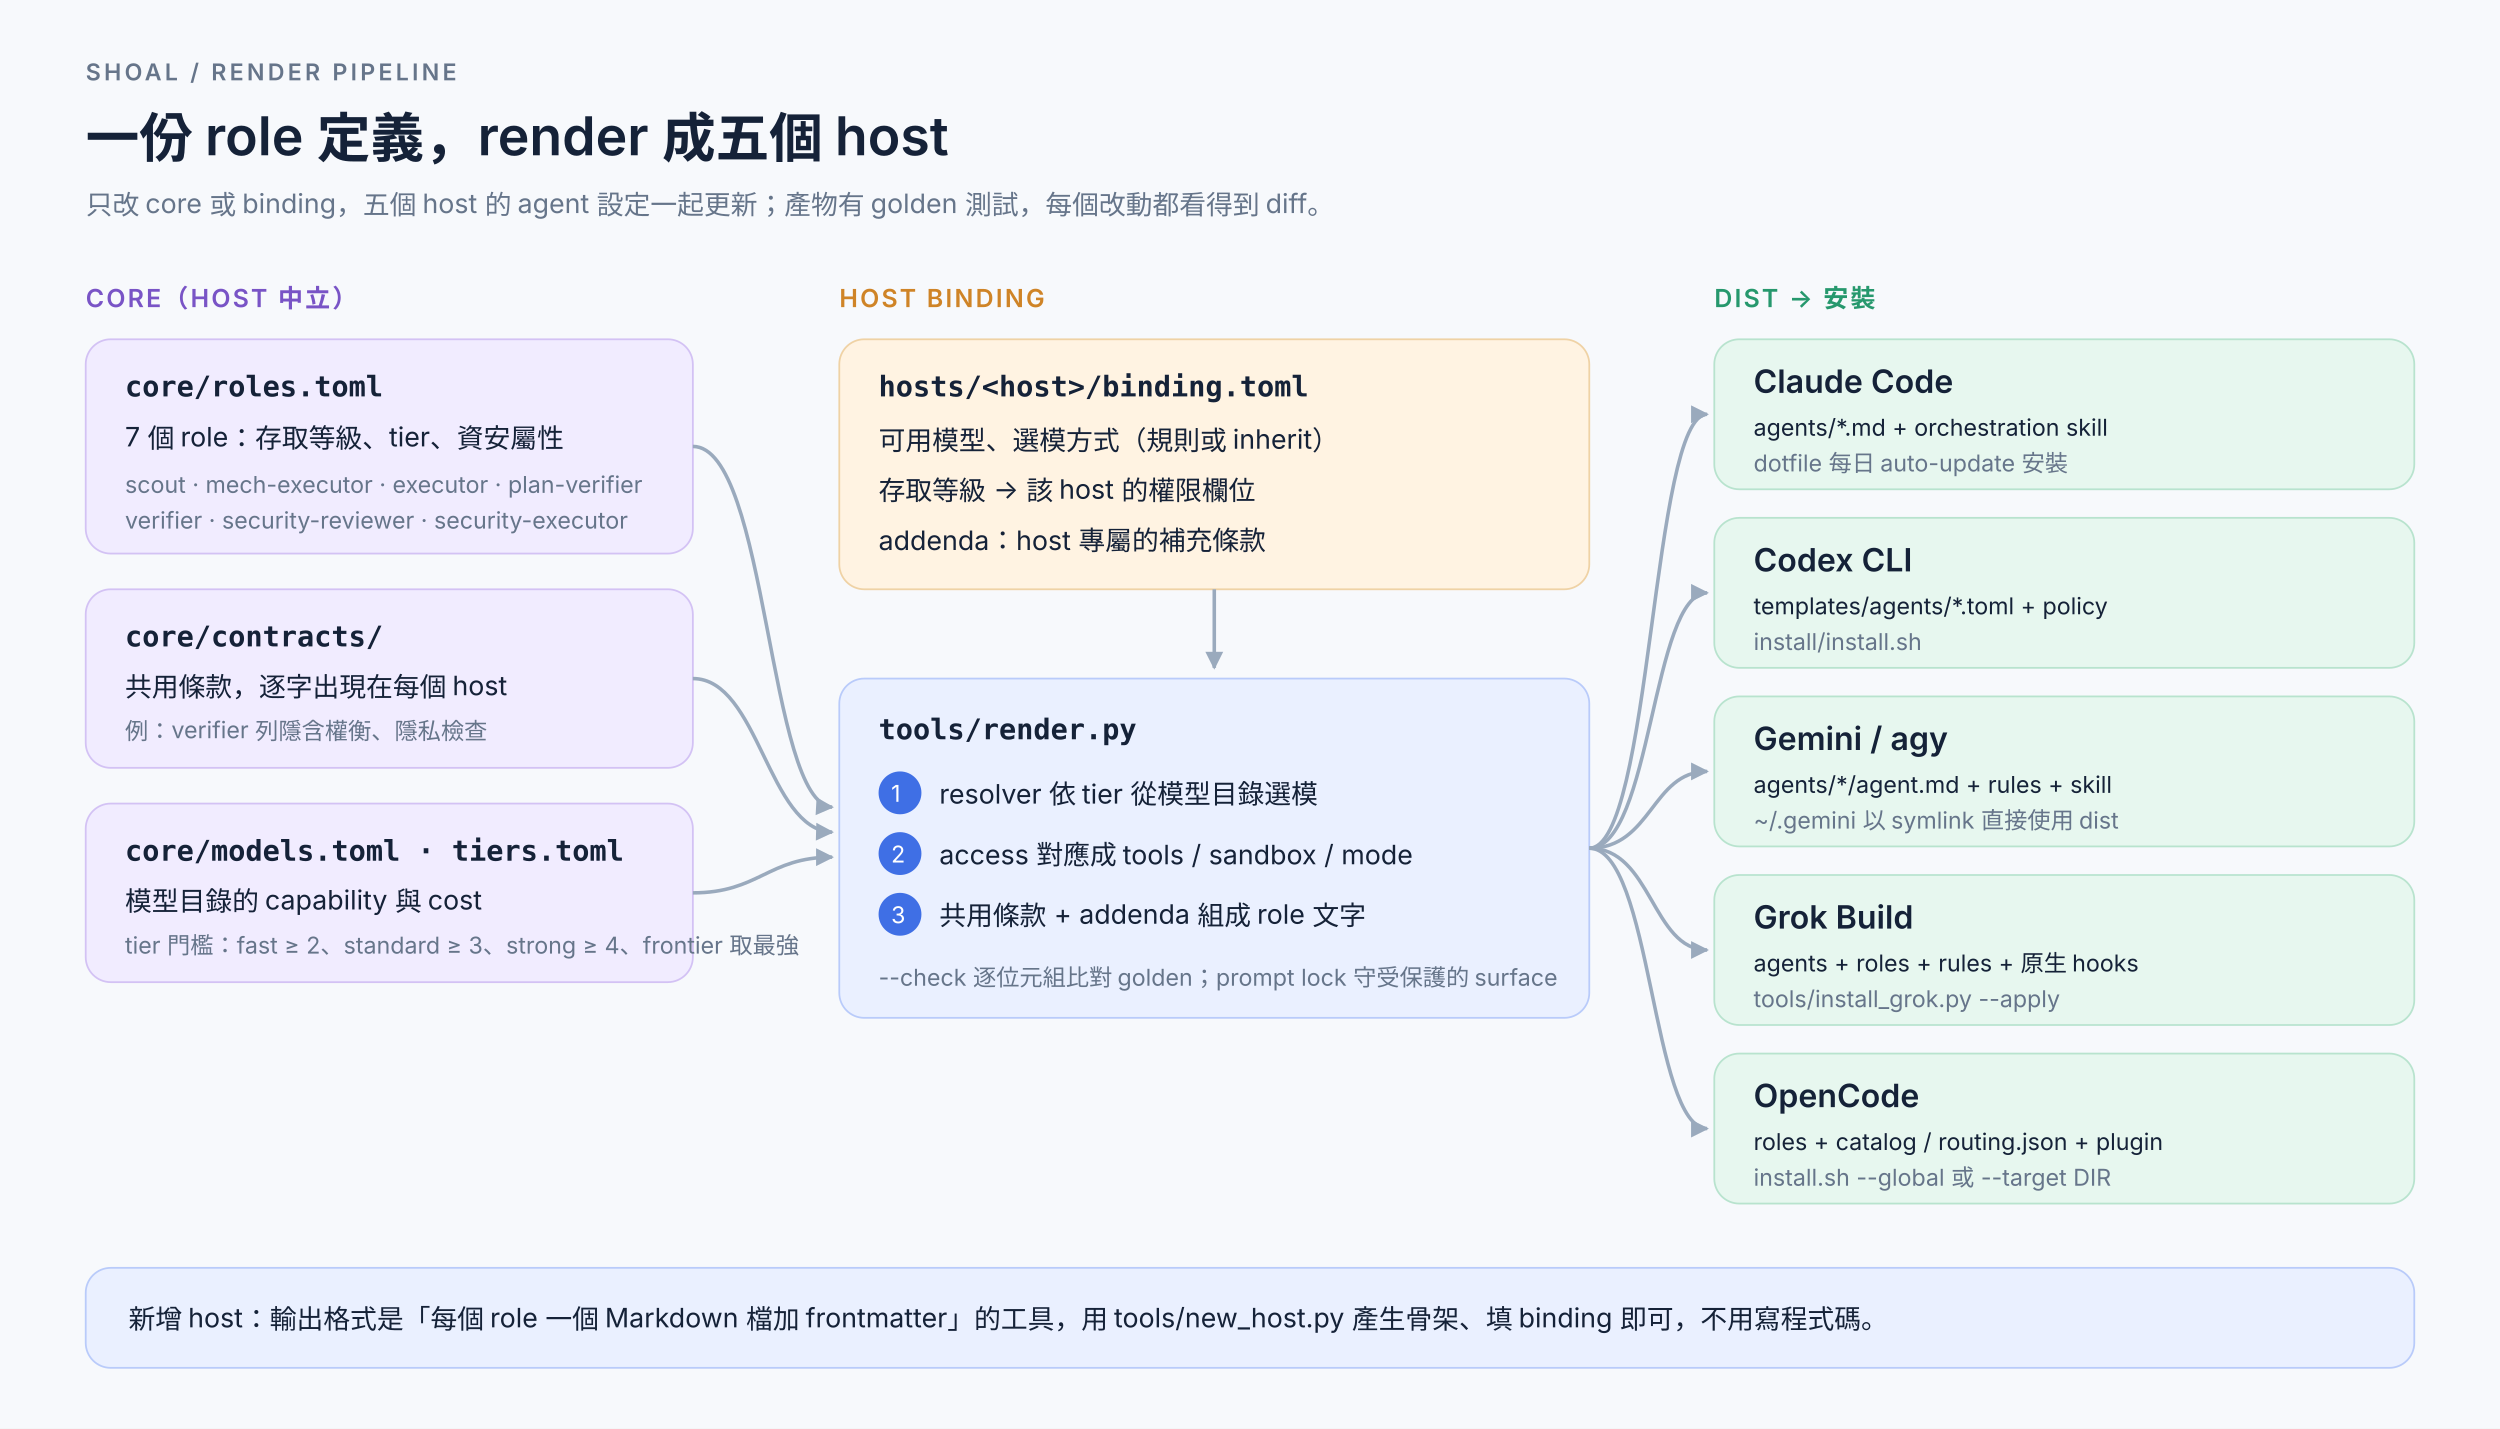
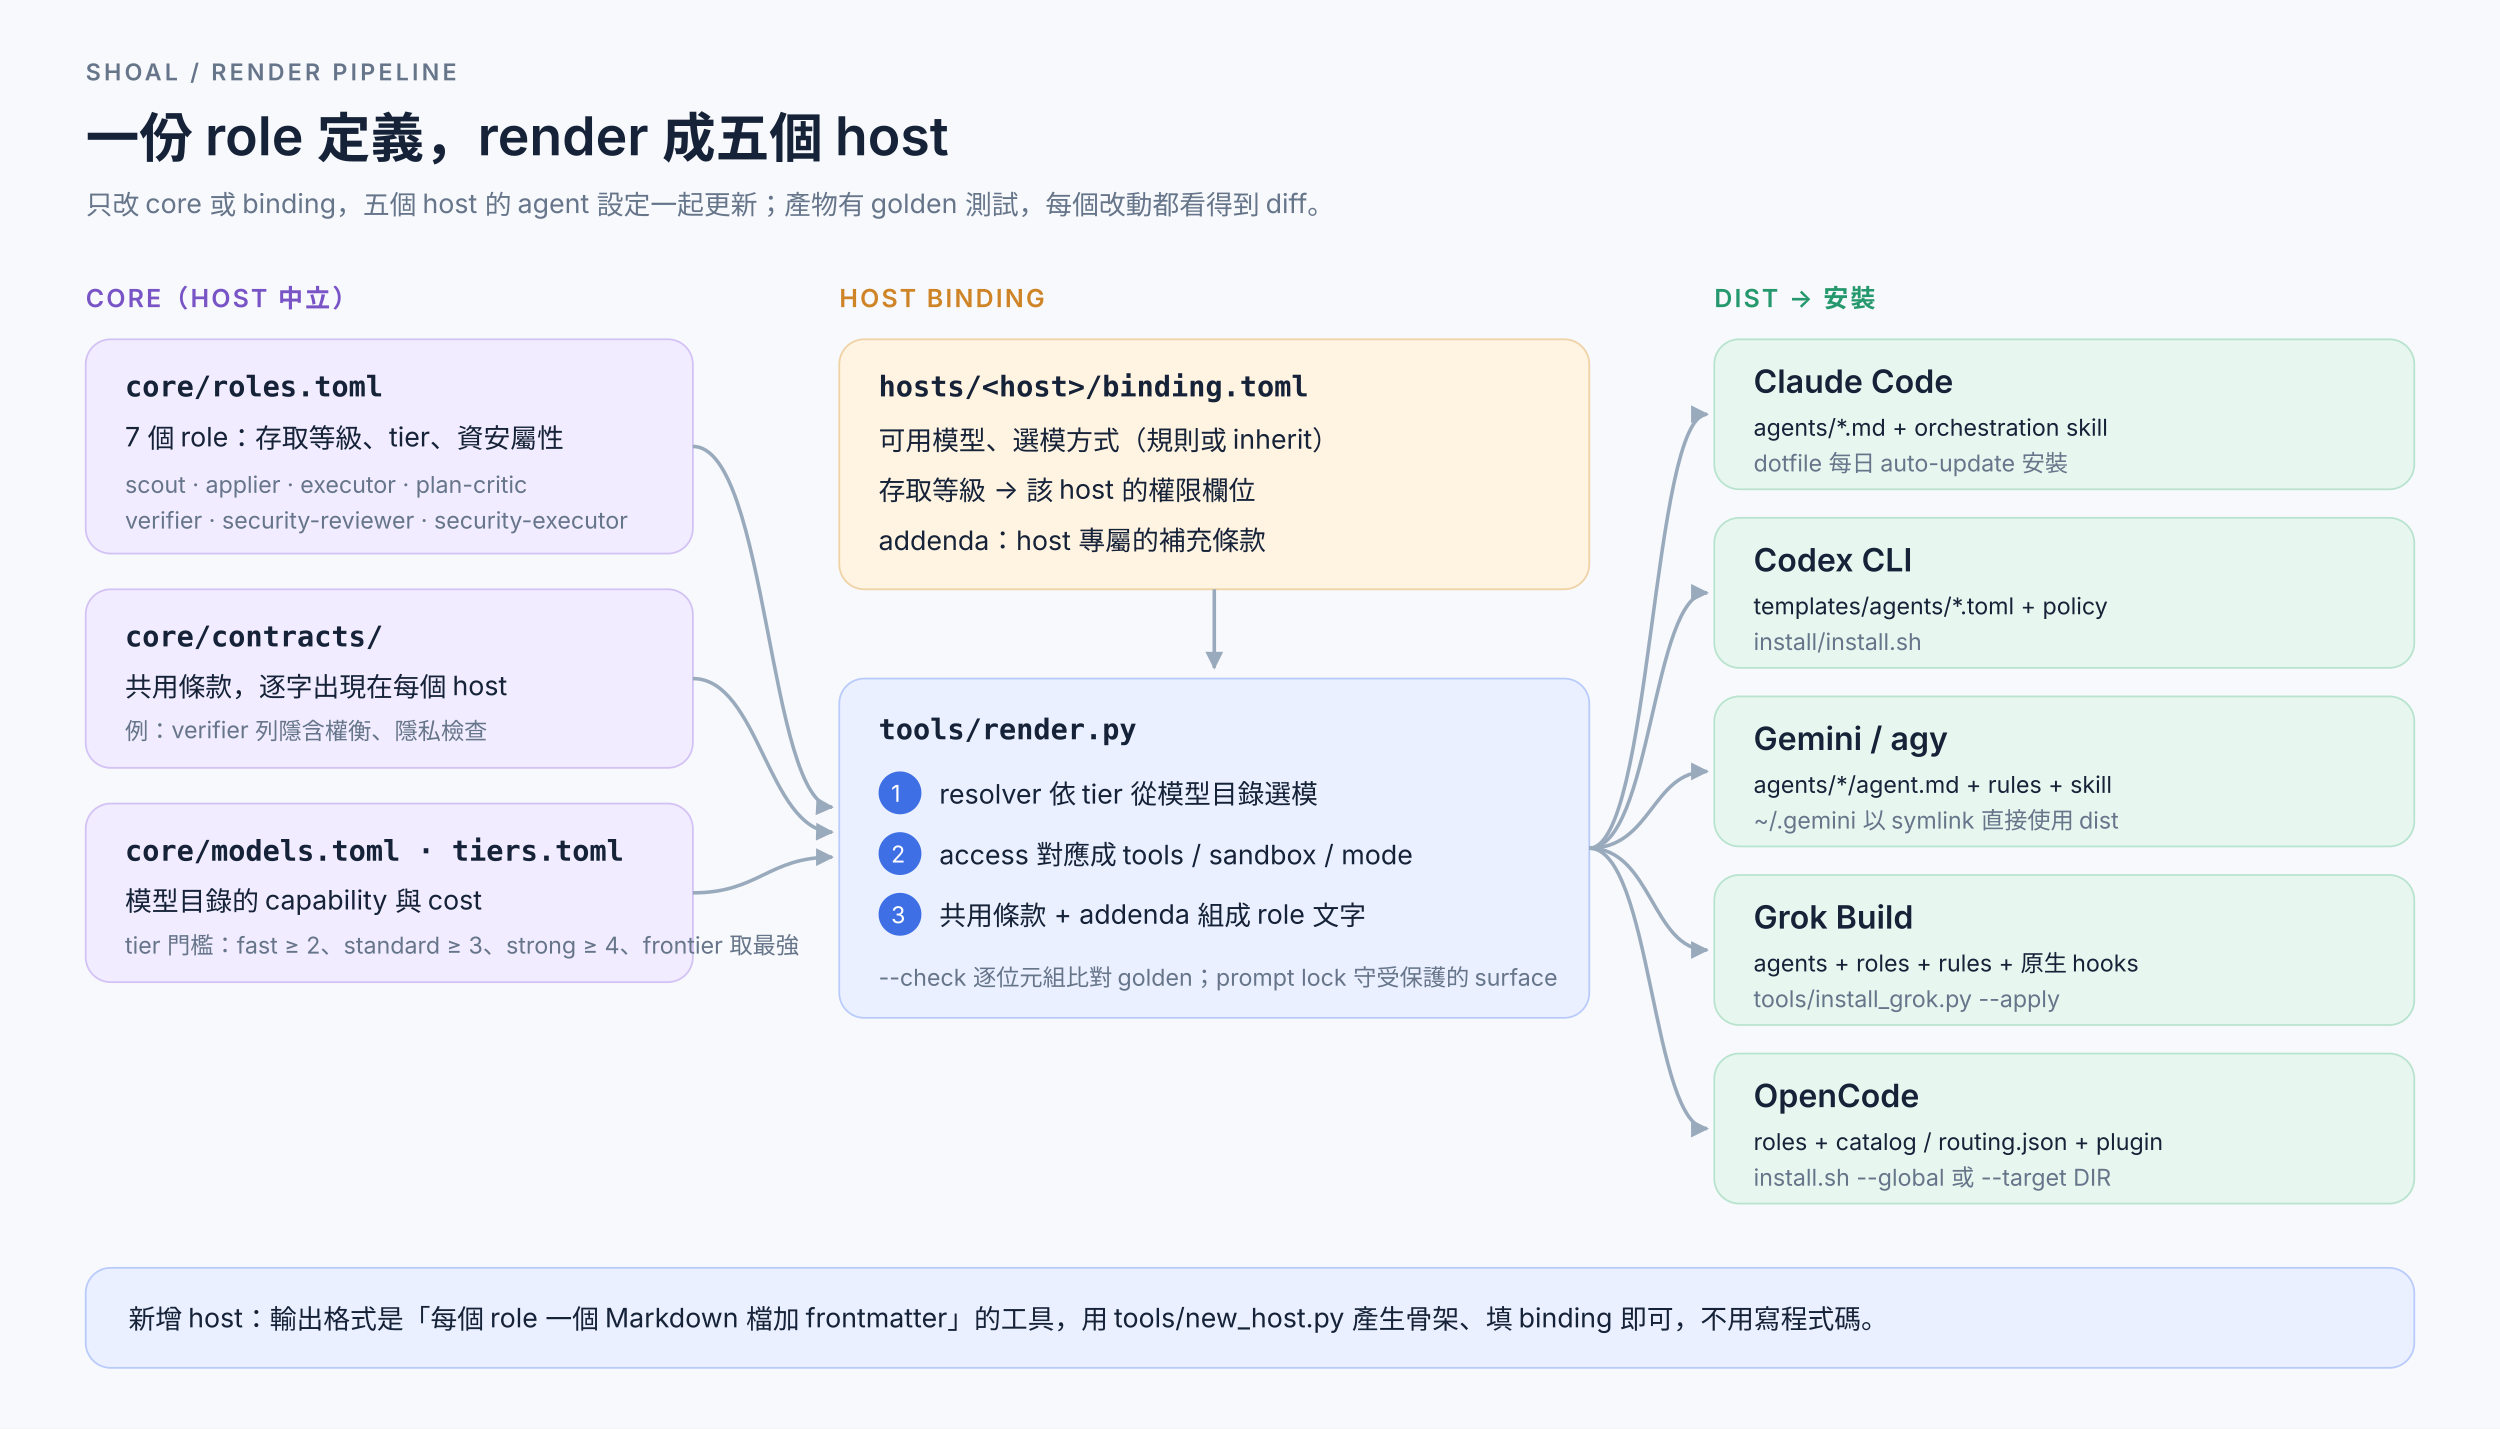
<svg xmlns="http://www.w3.org/2000/svg" viewBox="0 0 1400 800" role="img" aria-labelledby="title desc">
  <defs>
    <marker id="arrow" markerUnits="userSpaceOnUse" markerWidth="10" markerHeight="10" refX="9" refY="5" orient="auto">
      <path d="M0,0 L10,5 L0,10 Z" class="arrow" />
    </marker>
    <style>
      .bg { fill: #f7f9fc; } .fg { fill: #152238; } .muted { fill: #66758a; }
      .route { stroke: #9aaabd; fill: none; stroke-width: 2; }
      .blue { fill: #3f6fe5; } .purple { fill: #7954c6; } .amber { fill: #cf8427; } .green { fill: #26986d; }
      .soft-blue { fill: #eaf0ff; stroke: #b9cbfa; } .soft-purple { fill: #f1ecff; stroke: #d3c2f4; }
      .soft-amber { fill: #fff3e2; stroke: #efd2a5; } .soft-green { fill: #e7f7ef; stroke: #b8e3ce; }
      .kicker { font: 600 13px -apple-system, BlinkMacSystemFont, "Segoe UI", sans-serif; letter-spacing: 1.8px; }
      .title { font: 600 30px -apple-system, BlinkMacSystemFont, "Segoe UI", sans-serif; }
      .section { font: 600 14px -apple-system, BlinkMacSystemFont, "Segoe UI", sans-serif; letter-spacing: 1.2px; }
      .label { font: 600 18px -apple-system, BlinkMacSystemFont, "Segoe UI", sans-serif; }
      .mono { font: 600 16px ui-monospace, SFMono-Regular, Menlo, monospace; }
      .small { font: 400 15px -apple-system, BlinkMacSystemFont, "Segoe UI", sans-serif; }
      .tiny { font: 400 13px -apple-system, BlinkMacSystemFont, "Segoe UI", sans-serif; }
      .arrow { fill: #9aaabd; }
      @media (prefers-color-scheme: dark) {
        .bg { fill: #101827; } .fg { fill: #f3f6fb; } .muted { fill: #a6b3c5; }
        .route { stroke: #708198; }
        .soft-blue { fill: #1b2d59; stroke: #4768af; } .soft-purple { fill: #302347; stroke: #6d55a2; }
        .soft-amber { fill: #49341d; stroke: #9d743f; } .soft-green { fill: #1b4233; stroke: #438f6d; }
        .arrow { fill: #708198; }
      }
    </style>
  </defs>
  <rect width="1400" height="800" class="bg" />
  <text x="48" y="45" class="kicker muted">SHOAL / RENDER PIPELINE</text>
  <text x="48" y="88" class="title fg">一份 role 定義，render 成五個 host</text>
  <text x="48" y="120" class="small muted">只改 core 或 binding，五個 host 的 agent 設定一起更新；產物有 golden 測試，每個改動都看得到 diff。</text>
  <text x="48" y="172" class="section purple">CORE（HOST 中立）</text>
  <rect x="48" y="190" width="340" height="120" rx="14" class="soft-purple" />
  <text x="70" y="222" class="mono fg">core/roles.toml</text>
  <text x="70" y="250" class="small fg">7 個 role：存取等級、tier、資安屬性</text>
-   <text x="70" y="276" class="tiny muted">scout · mech-executor · executor · plan-verifier</text>
+   <text x="70" y="276" class="tiny muted">scout · applier · executor · plan-critic</text>
  <text x="70" y="296" class="tiny muted">verifier · security-reviewer · security-executor</text>
  <rect x="48" y="330" width="340" height="100" rx="14" class="soft-purple" />
  <text x="70" y="362" class="mono fg">core/contracts/</text>
  <text x="70" y="390" class="small fg">共用條款，逐字出現在每個 host</text>
  <text x="70" y="414" class="tiny muted">例：verifier 列隱含權衡、隱私檢查</text>
  <rect x="48" y="450" width="340" height="100" rx="14" class="soft-purple" />
  <text x="70" y="482" class="mono fg">core/models.toml · tiers.toml</text>
  <text x="70" y="510" class="small fg">模型目錄的 capability 與 cost</text>
  <text x="70" y="534" class="tiny muted">tier 門檻：fast ≥ 2、standard ≥ 3、strong ≥ 4、frontier 取最強</text>
  <text x="470" y="172" class="section amber">HOST BINDING</text>
  <rect x="470" y="190" width="420" height="140" rx="14" class="soft-amber" />
  <text x="492" y="222" class="mono fg">hosts/&lt;host&gt;/binding.toml</text>
  <text x="492" y="252" class="small fg">可用模型、選模方式（規則或 inherit）</text>
  <text x="492" y="280" class="small fg">存取等級 → 該 host 的權限欄位</text>
  <text x="492" y="308" class="small fg">addenda：host 專屬的補充條款</text>
  <rect x="470" y="380" width="420" height="190" rx="14" class="soft-blue" />
  <text x="492" y="414" class="mono fg">tools/render.py</text>
  <circle cx="504" cy="444" r="12" class="blue" />
  <text x="499" y="449" class="tiny" fill="#fff">1</text>
  <text x="526" y="450" class="small fg">resolver 依 tier 從模型目錄選模</text>
  <circle cx="504" cy="478" r="12" class="blue" />
  <text x="499" y="483" class="tiny" fill="#fff">2</text>
  <text x="526" y="484" class="small fg">access 對應成 tools / sandbox / mode</text>
  <circle cx="504" cy="512" r="12" class="blue" />
  <text x="499" y="517" class="tiny" fill="#fff">3</text>
  <text x="526" y="518" class="small fg">共用條款 + addenda 組成 role 文字</text>
  <text x="492" y="552" class="tiny muted">--check 逐位元組比對 golden；prompt lock 守受保護的 surface</text>
  <path d="M388 250 C 430 250, 430 450, 466 452" class="route" marker-end="url(#arrow)" />
  <path d="M388 380 C 425 380, 430 465, 466 466" class="route" marker-end="url(#arrow)" />
  <path d="M388 500 C 425 500, 430 480, 466 480" class="route" marker-end="url(#arrow)" />
  <path d="M680 330 L680 374" class="route" marker-end="url(#arrow)" />
  <text x="960" y="172" class="section green">DIST → 安裝</text>
  <g>
    <rect x="960" y="190" width="392" height="84" rx="14" class="soft-green" />
    <text x="982" y="220" class="label fg">Claude Code</text>
    <text x="982" y="244" class="tiny fg">agents/*.md + orchestration skill</text>
    <text x="982" y="264" class="tiny muted">dotfile 每日 auto-update 安裝</text>
    <rect x="960" y="290" width="392" height="84" rx="14" class="soft-green" />
    <text x="982" y="320" class="label fg">Codex CLI</text>
    <text x="982" y="344" class="tiny fg">templates/agents/*.toml + policy</text>
    <text x="982" y="364" class="tiny muted">install/install.sh</text>
    <rect x="960" y="390" width="392" height="84" rx="14" class="soft-green" />
    <text x="982" y="420" class="label fg">Gemini / agy</text>
    <text x="982" y="444" class="tiny fg">agents/*/agent.md + rules + skill</text>
    <text x="982" y="464" class="tiny muted">~/.gemini 以 symlink 直接使用 dist</text>
    <rect x="960" y="490" width="392" height="84" rx="14" class="soft-green" />
    <text x="982" y="520" class="label fg">Grok Build</text>
    <text x="982" y="544" class="tiny fg">agents + roles + rules + 原生 hooks</text>
    <text x="982" y="564" class="tiny muted">tools/install_grok.py --apply</text>
    <rect x="960" y="590" width="392" height="84" rx="14" class="soft-green" />
    <text x="982" y="620" class="label fg">OpenCode</text>
    <text x="982" y="644" class="tiny fg">roles + catalog / routing.json + plugin</text>
    <text x="982" y="664" class="tiny muted">install.sh --global 或 --target DIR</text>
  </g>
  <path d="M890 475 C 925 475, 925 232, 956 232" class="route" marker-end="url(#arrow)" />
  <path d="M890 475 C 925 475, 925 332, 956 332" class="route" marker-end="url(#arrow)" />
  <path d="M890 475 C 925 475, 925 432, 956 432" class="route" marker-end="url(#arrow)" />
  <path d="M890 475 C 925 475, 925 532, 956 532" class="route" marker-end="url(#arrow)" />
  <path d="M890 475 C 925 475, 925 632, 956 632" class="route" marker-end="url(#arrow)" />
  <rect x="48" y="710" width="1304" height="56" rx="14" class="soft-blue" />
  <text x="72" y="744" class="small fg">新增 host：輸出格式是「每個 role 一個 Markdown 檔加 frontmatter」的工具，用 tools/new_host.py 產生骨架、填 binding 即可，不用寫程式碼。</text>
</svg>
